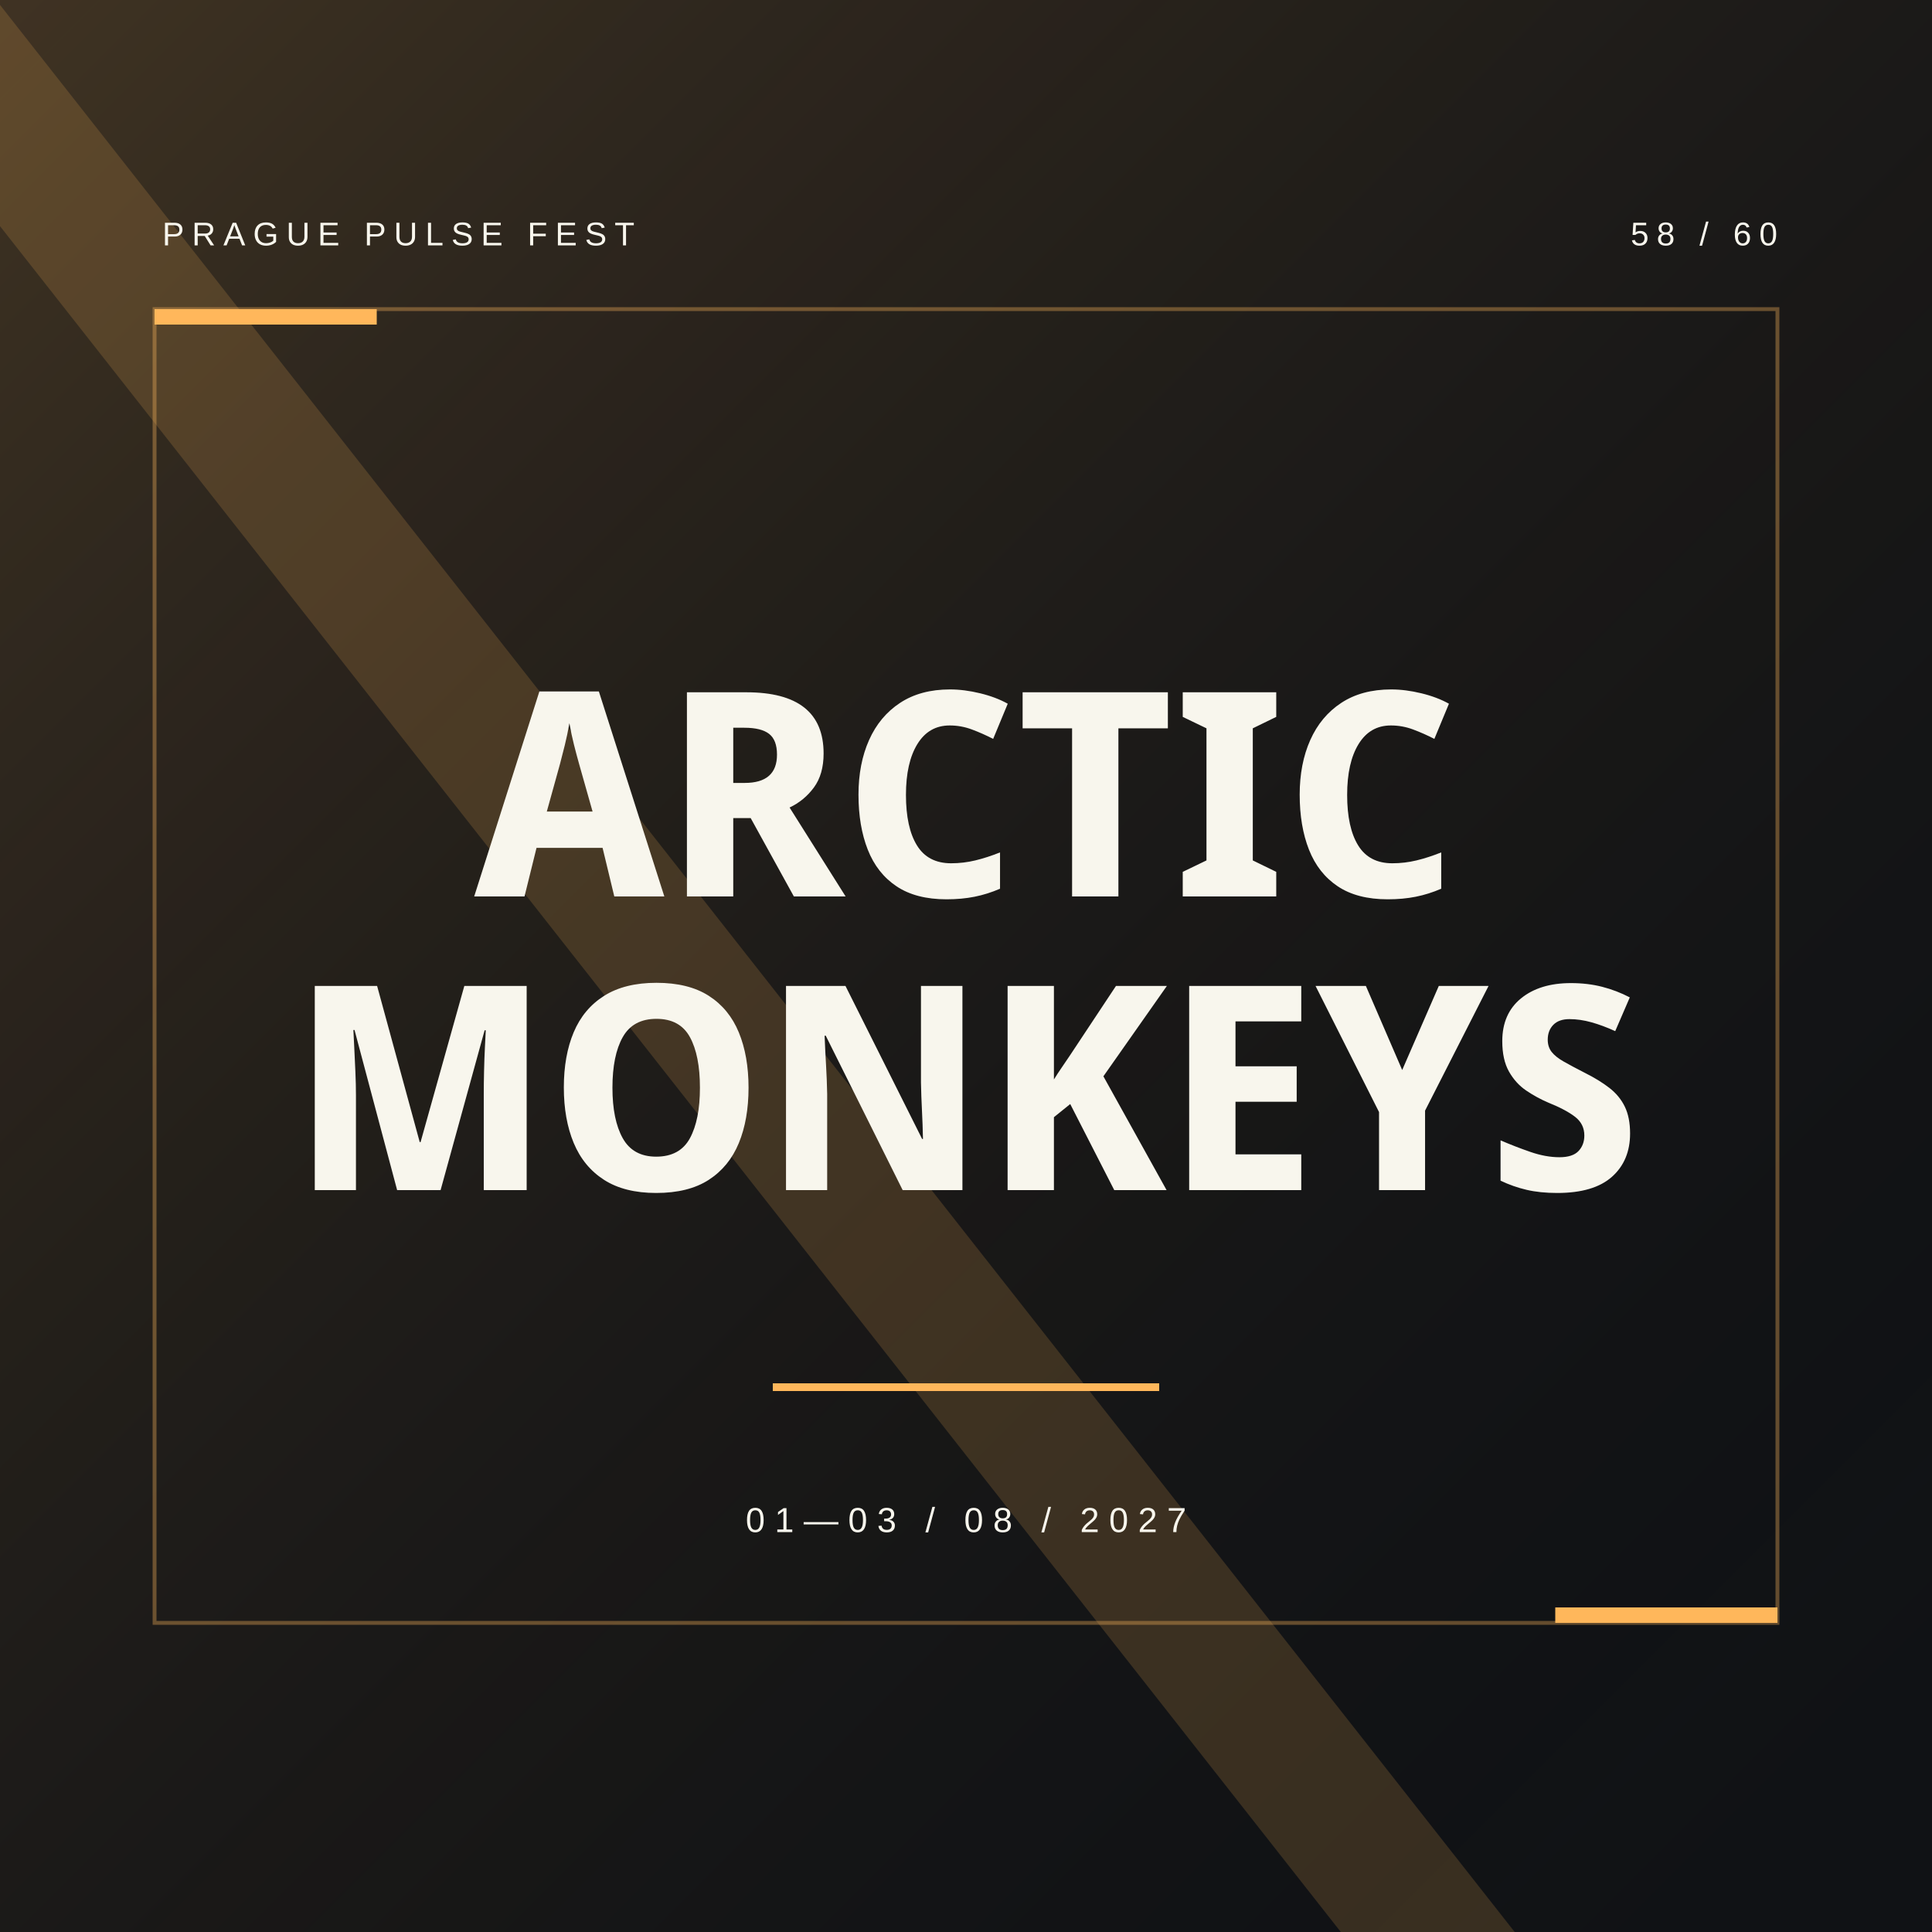
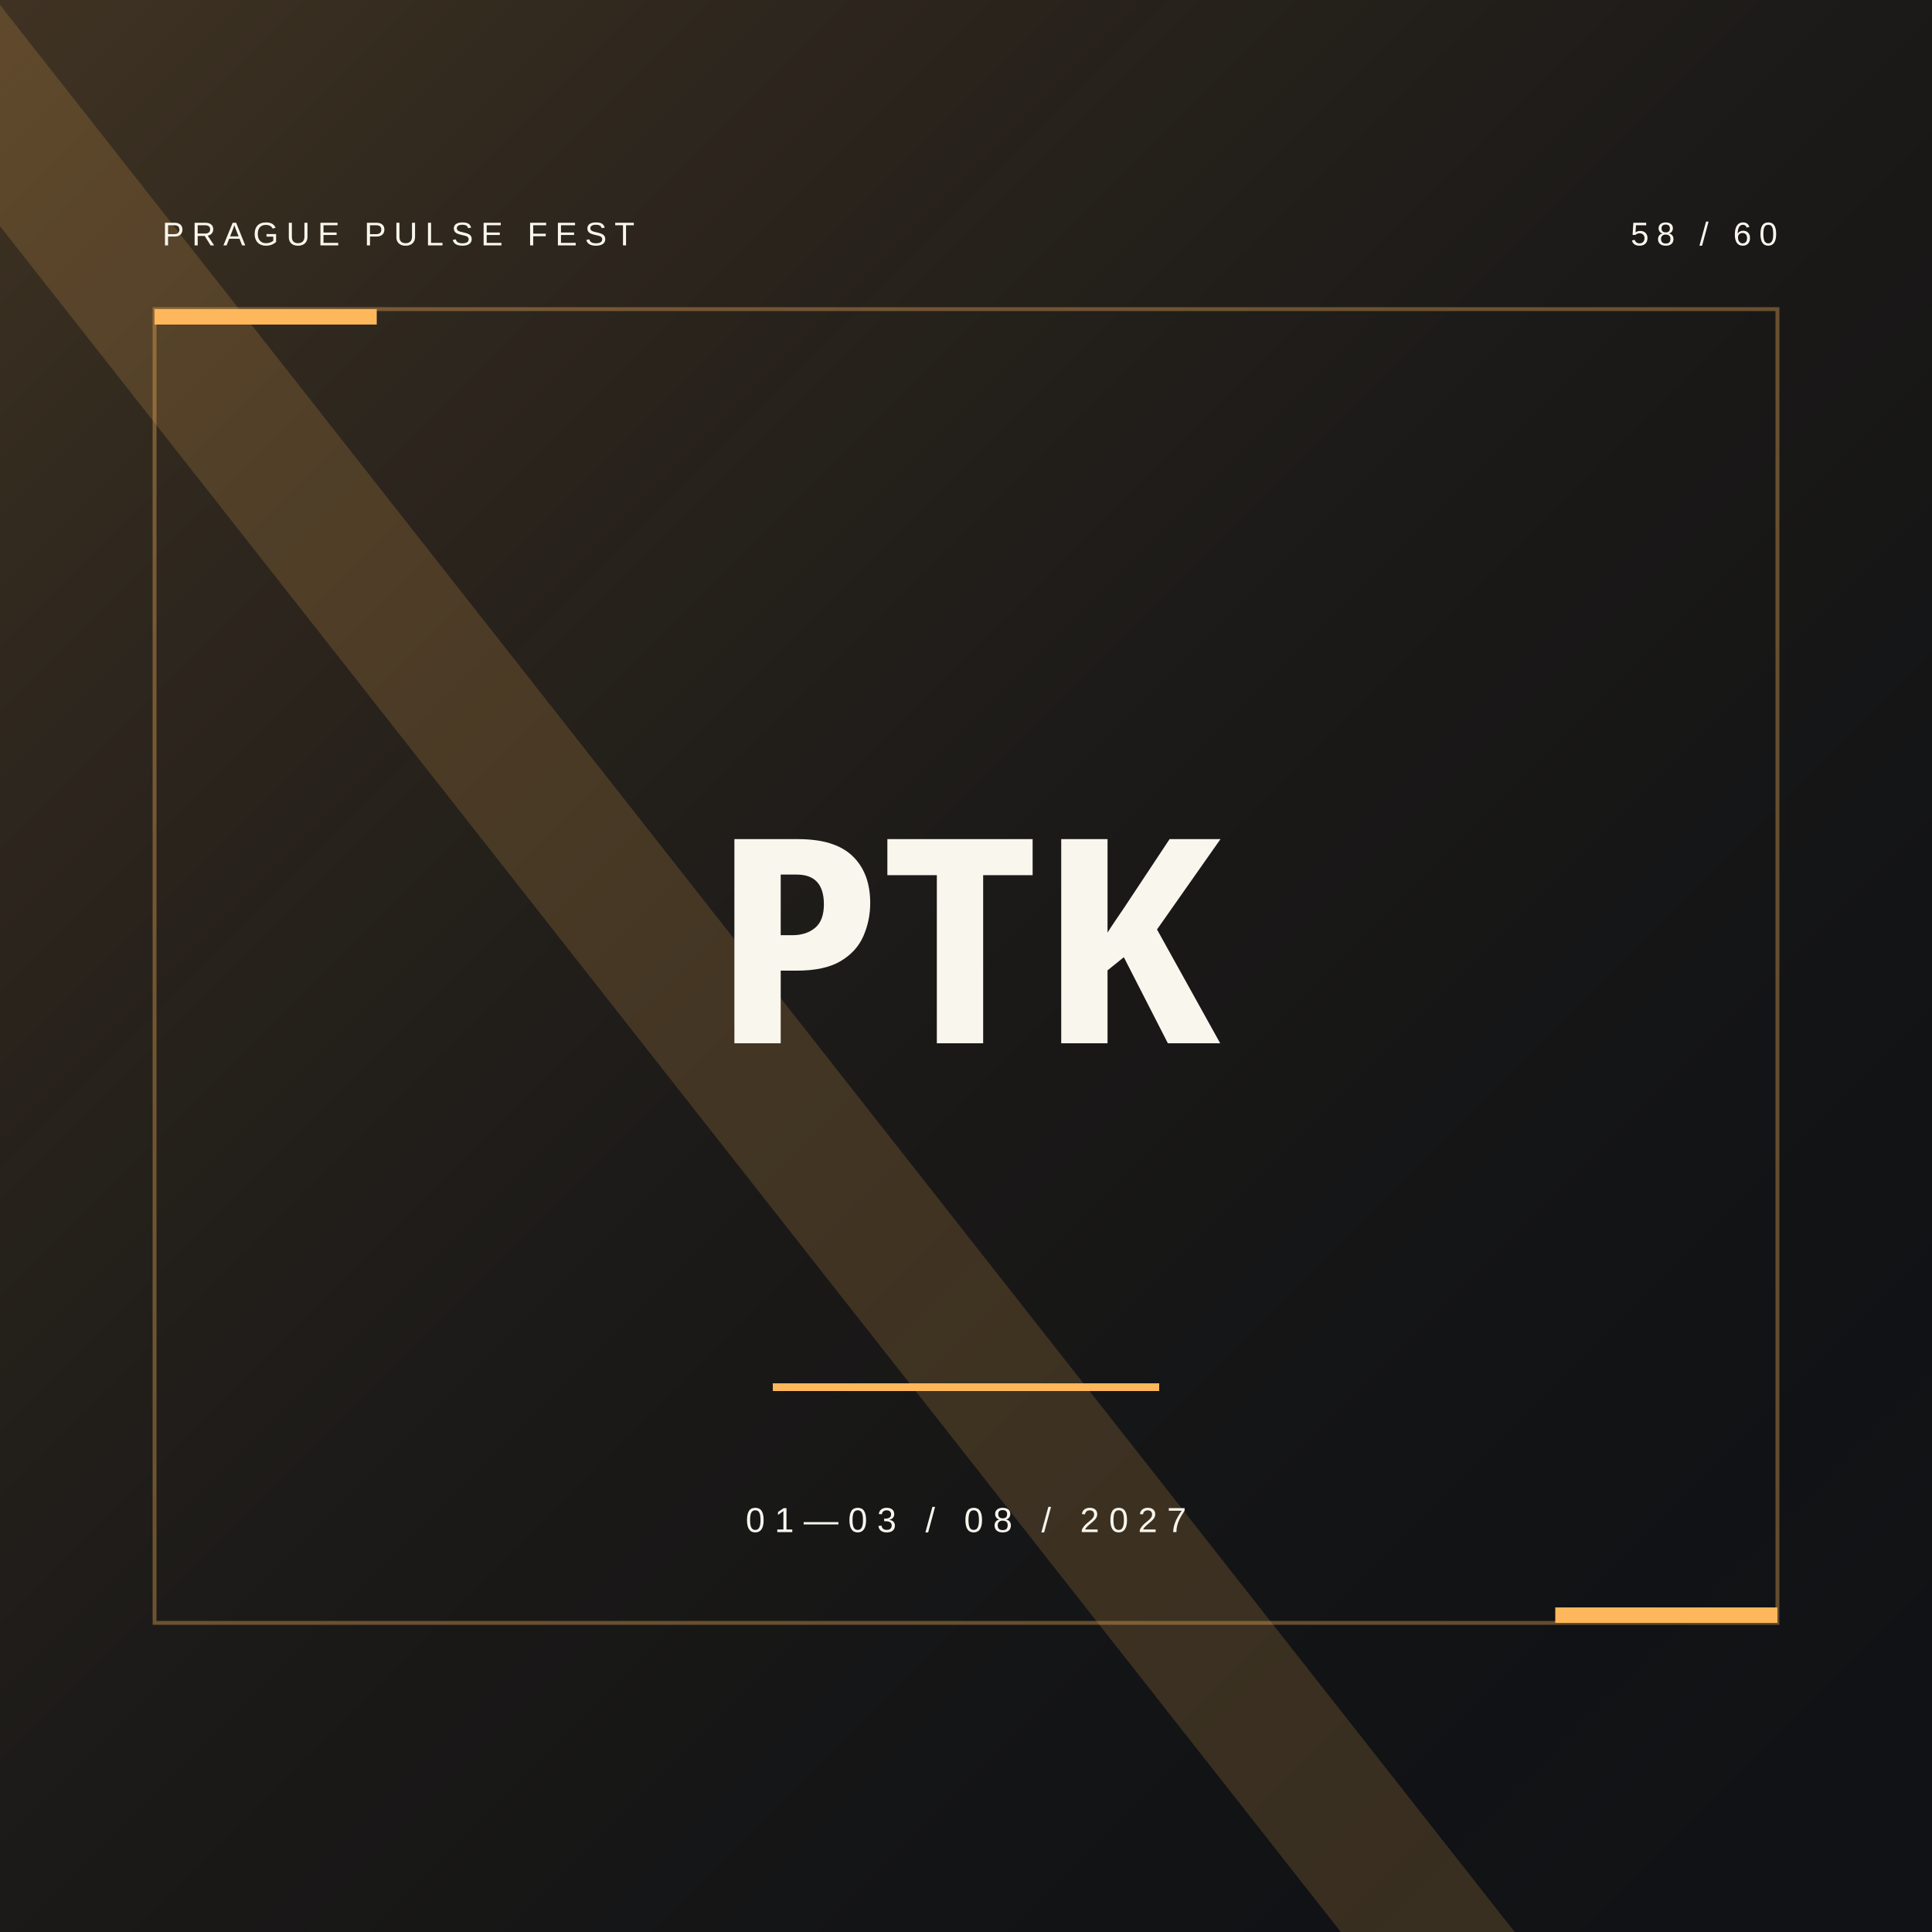
<svg xmlns="http://www.w3.org/2000/svg" width="1000" height="1000" viewBox="0 0 1000 1000" role="img" aria-labelledby="title desc">
  <defs>
    <linearGradient id="light" x1="0" y1="0" x2="1" y2="1">
      <stop stop-color="#ffb75b" stop-opacity=".2" />
      <stop offset="1" stop-color="#080a0b" stop-opacity="0" />
    </linearGradient>
  </defs>
  <path fill="#101215" d="M0 0h1000v1000H0z" />
  <path fill="url(#light)" d="M0 0h1000v1000H0z" />
  <path fill="#ffb75b" opacity=".17" d="M-92 0h90L784 1000h-90z" />
  <path fill="none" stroke="#ffb75b" stroke-width="2" opacity=".35" d="M80 160h840v680H80z" />
  <path fill="#ffb75b" d="M80 160h115v8H80zM805 832h115v8H805z" />
  <g fill="#f8f6ed" font-family="Arial,sans-serif" font-size="17" letter-spacing="4">
    <text x="84" y="127">PRAGUE PULSE FEST</text>
    <text x="920" y="127" text-anchor="end">58 / 60</text>
  </g>
-   <path fill="#f8f6ed" d="M317.96 464.0 311.892 438.84H277.704L271.488 464.0H245.44L279.184 357.884H309.968L343.86 464.0ZM299.756 395.476Q298.424 390.74 297.092 385.486Q295.76 380.232 294.724 374.312Q293.688 380.232 292.356 385.634Q291.024 391.036 289.84 395.476L283.032 420.044H306.712ZM386.336 358.328Q426.296 358.328 426.296 390.0Q426.296 400.804 421.264 407.612Q416.232 414.42 408.684 417.972L437.692 464.0H410.904L388.556 423.448H379.528V464.0H355.552V358.328ZM385.3 376.68H379.528V405.244H385.448Q402.172 405.244 402.172 390.592Q402.172 383.044 398.102 379.862Q394.032 376.68 385.3 376.68ZM491.564 375.496Q480.76 375.496 474.84 385.116Q468.92 394.736 468.92 411.46Q468.92 428.332 474.618 437.582Q480.316 446.832 492.304 446.832Q498.668 446.832 504.81 445.352Q510.952 443.872 517.612 441.208V460.004Q511.1 462.816 504.44 464.148Q497.78 465.48 489.936 465.48Q474.1 465.48 464.036 458.746Q453.972 452.012 449.162 439.802Q444.352 427.592 444.352 411.312Q444.352 395.328 449.828 383.044Q455.304 370.76 465.886 363.804Q476.468 356.848 491.712 356.848Q499.112 356.848 507.326 358.846Q515.54 360.844 521.608 364.248L514.06 382.452Q508.584 379.64 503.034 377.568Q497.484 375.496 491.564 375.496ZM578.884 464.0H554.908V376.976H529.304V358.328H604.488V376.976H578.884ZM660.58 464.0H612.184V451.272L624.468 445.352V376.976L612.184 371.056V358.328H660.58V371.056L648.444 376.976V445.352L660.58 451.272ZM719.928 375.496Q709.124 375.496 703.204 385.116Q697.284 394.736 697.284 411.46Q697.284 428.332 702.982 437.582Q708.68 446.832 720.668 446.832Q727.032 446.832 733.174 445.352Q739.316 443.872 745.976 441.208V460.004Q739.464 462.816 732.804 464.148Q726.144 465.48 718.3 465.48Q702.464 465.48 692.4 458.746Q682.336 452.012 677.526 439.802Q672.716 427.592 672.716 411.312Q672.716 395.328 678.192 383.044Q683.668 370.76 694.25 363.804Q704.832 356.848 720.076 356.848Q727.476 356.848 735.69 358.846Q743.904 360.844 749.972 364.248L742.424 382.452Q736.948 379.64 731.398 377.568Q725.848 375.496 719.928 375.496Z" />
-   <path fill="#f8f6ed" d="M205.554 616.0 183.502 533.12H182.91Q183.058 536.08 183.354 542.0Q183.65 547.92 183.946 554.654Q184.242 561.388 184.242 566.864V616.0H162.93V510.328H195.194L217.246 591.136H217.69L240.334 510.328H272.598V616.0H250.398V565.976Q250.398 560.944 250.546 554.432Q250.694 547.92 250.99 542.074Q251.286 536.228 251.434 533.268H250.842L228.05 616.0ZM387.446 563.016Q387.446 579.444 382.414 591.654Q377.382 603.864 366.874 610.672Q356.366 617.48 339.642 617.48Q323.214 617.48 312.632 610.672Q302.05 603.864 296.944 591.58Q291.838 579.296 291.838 562.868Q291.838 546.44 296.944 534.304Q302.05 522.168 312.706 515.434Q323.362 508.7 339.79 508.7Q356.366 508.7 366.874 515.434Q377.382 522.168 382.414 534.378Q387.446 546.588 387.446 563.016ZM316.998 563.016Q316.998 579.592 322.326 589.138Q327.654 598.684 339.642 598.684Q351.926 598.684 357.106 589.138Q362.286 579.592 362.286 563.016Q362.286 546.292 357.106 536.82Q351.926 527.348 339.79 527.348Q327.654 527.348 322.326 536.82Q316.998 546.292 316.998 563.016ZM498.15 616.0H467.218L427.406 536.08H426.814Q427.11 543.628 427.554 551.176Q427.998 558.724 428.146 566.272V616.0H406.834V510.328H437.618L477.282 589.508H477.726Q477.578 582.108 477.208 574.856Q476.838 567.604 476.69 560.352V510.328H498.15ZM603.822 616.0H576.738L553.946 571.452L545.51 578.26V616.0H521.534V510.328H545.51V558.724Q547.434 555.616 549.58 552.508Q551.726 549.4 553.798 546.292L577.626 510.328H603.97L571.114 557.096ZM673.53 616.0H615.514V510.328H673.53V528.68H639.49V551.916H671.162V570.268H639.49V597.5H673.53ZM725.774 553.84 744.718 510.328H770.47L737.614 574.856V616.0H713.786V575.596L680.93 510.328H706.978ZM843.73 586.696Q843.73 600.756 834.332 609.118Q824.934 617.48 805.99 617.48Q797.11 617.48 790.154 615.852Q783.198 614.224 776.686 611.116V590.248Q784.234 593.504 792.152 596.242Q800.07 598.98 807.174 598.98Q813.982 598.98 817.016 595.798Q820.05 592.616 820.05 587.732Q820.05 581.812 815.314 578.112Q810.578 574.412 801.402 570.712Q795.482 568.196 790.006 564.496Q784.53 560.796 781.052 554.654Q777.574 548.512 777.574 538.892Q777.574 524.684 787.268 516.766Q796.962 508.848 813.094 508.848Q821.826 508.848 829.3 510.772Q836.774 512.696 843.582 516.248L836.034 533.712Q829.522 530.752 823.676 529.124Q817.83 527.496 812.354 527.496Q806.878 527.496 803.992 530.456Q801.106 533.416 801.106 538.152Q801.106 541.852 803.104 544.442Q805.102 547.032 809.394 549.474Q813.686 551.916 820.346 555.32Q827.746 559.02 833 563.09Q838.254 567.16 840.992 572.784Q843.73 578.408 843.73 586.696Z" />
+   <path fill="#f8f6ed" d="M413.124 434.328Q432.216 434.328 441.318 443.134Q450.42 451.94 450.42 467.332Q450.42 476.508 446.868 484.574Q443.316 492.64 435.028 497.524Q426.74 502.408 412.384 502.408H404.096V540.0H380.12V434.328ZM412.384 452.68H404.096V484.056H410.164Q417.268 484.056 421.856 480.282Q426.444 476.508 426.444 468.072Q426.444 452.68 412.384 452.68ZM508.88 540.0H484.904V452.976H459.3V434.328H534.484V452.976H508.88ZM631.572 540.0H604.488L581.696 495.452L573.26 502.26V540.0H549.284V434.328H573.26V482.724Q575.184 479.616 577.33 476.508Q579.476 473.4 581.548 470.292L605.376 434.328H631.72L598.864 481.096Z" />
  <path stroke="#ffb75b" stroke-width="4" d="M400 718h200" />
  <g font-family="Arial,sans-serif" font-size="18" letter-spacing="5" fill="#f8f6ed">
    <text x="500" y="793" text-anchor="middle">01—03 / 08 / 2027</text>
  </g>
</svg>
